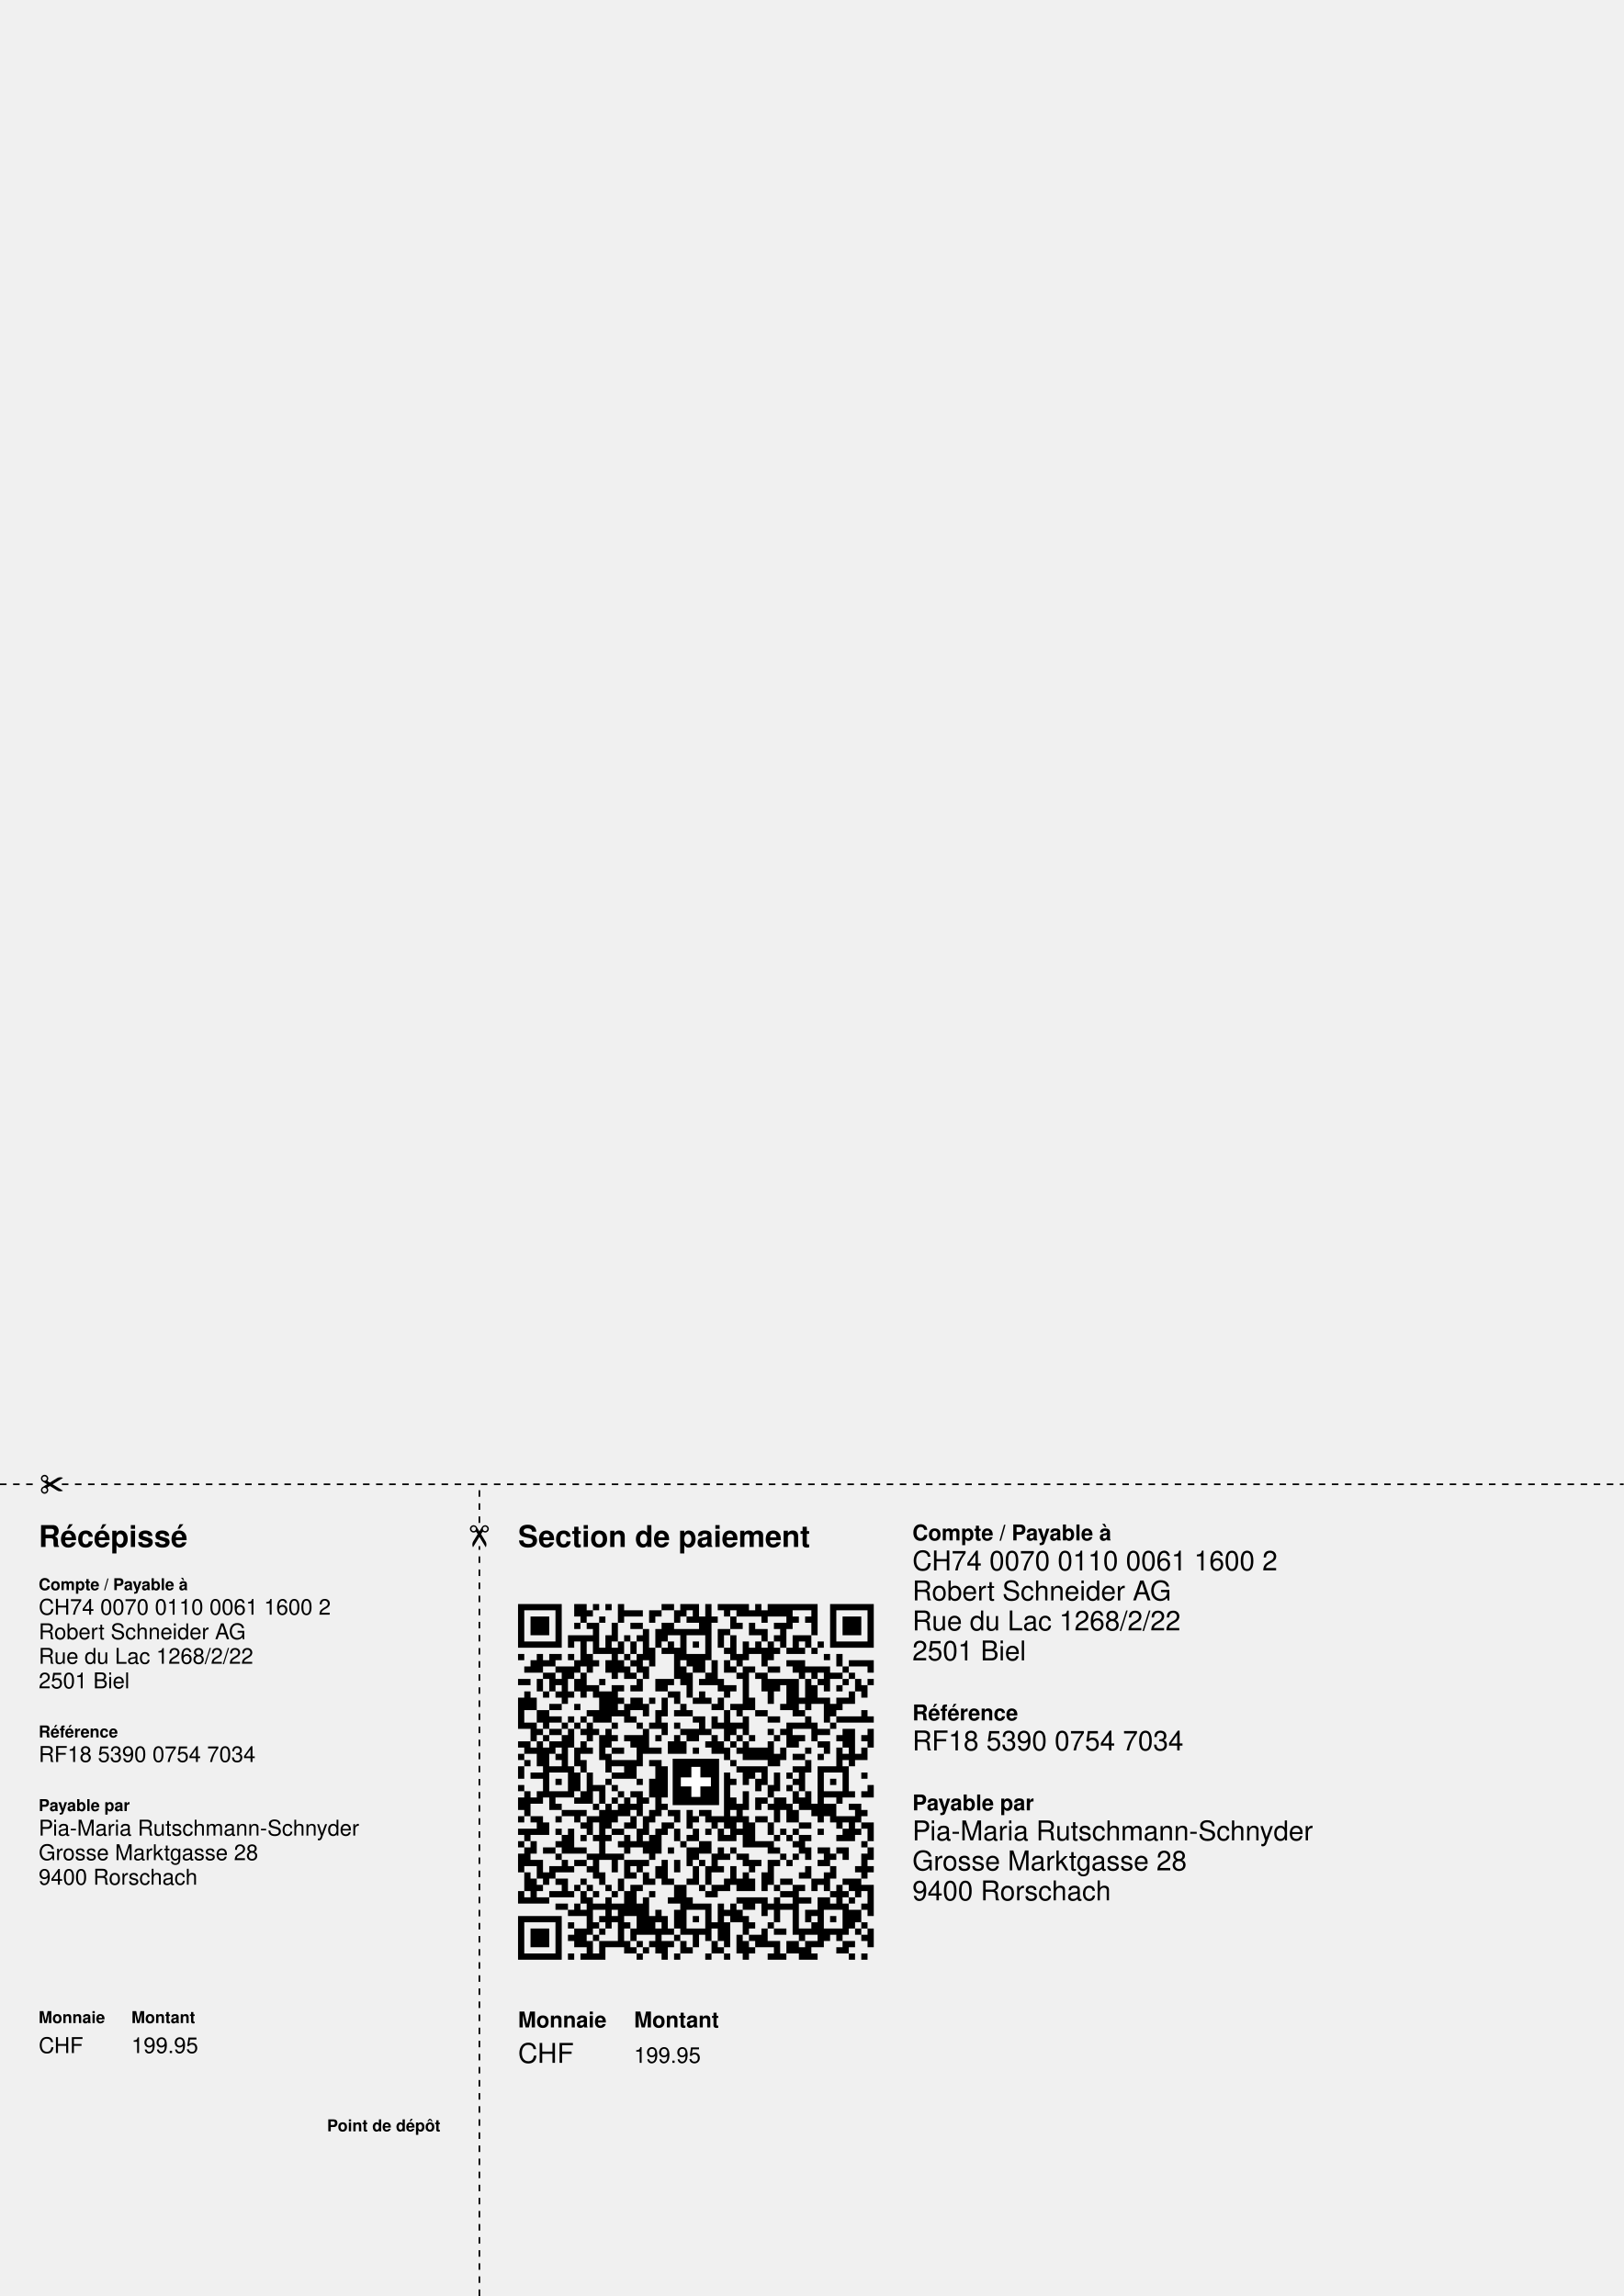
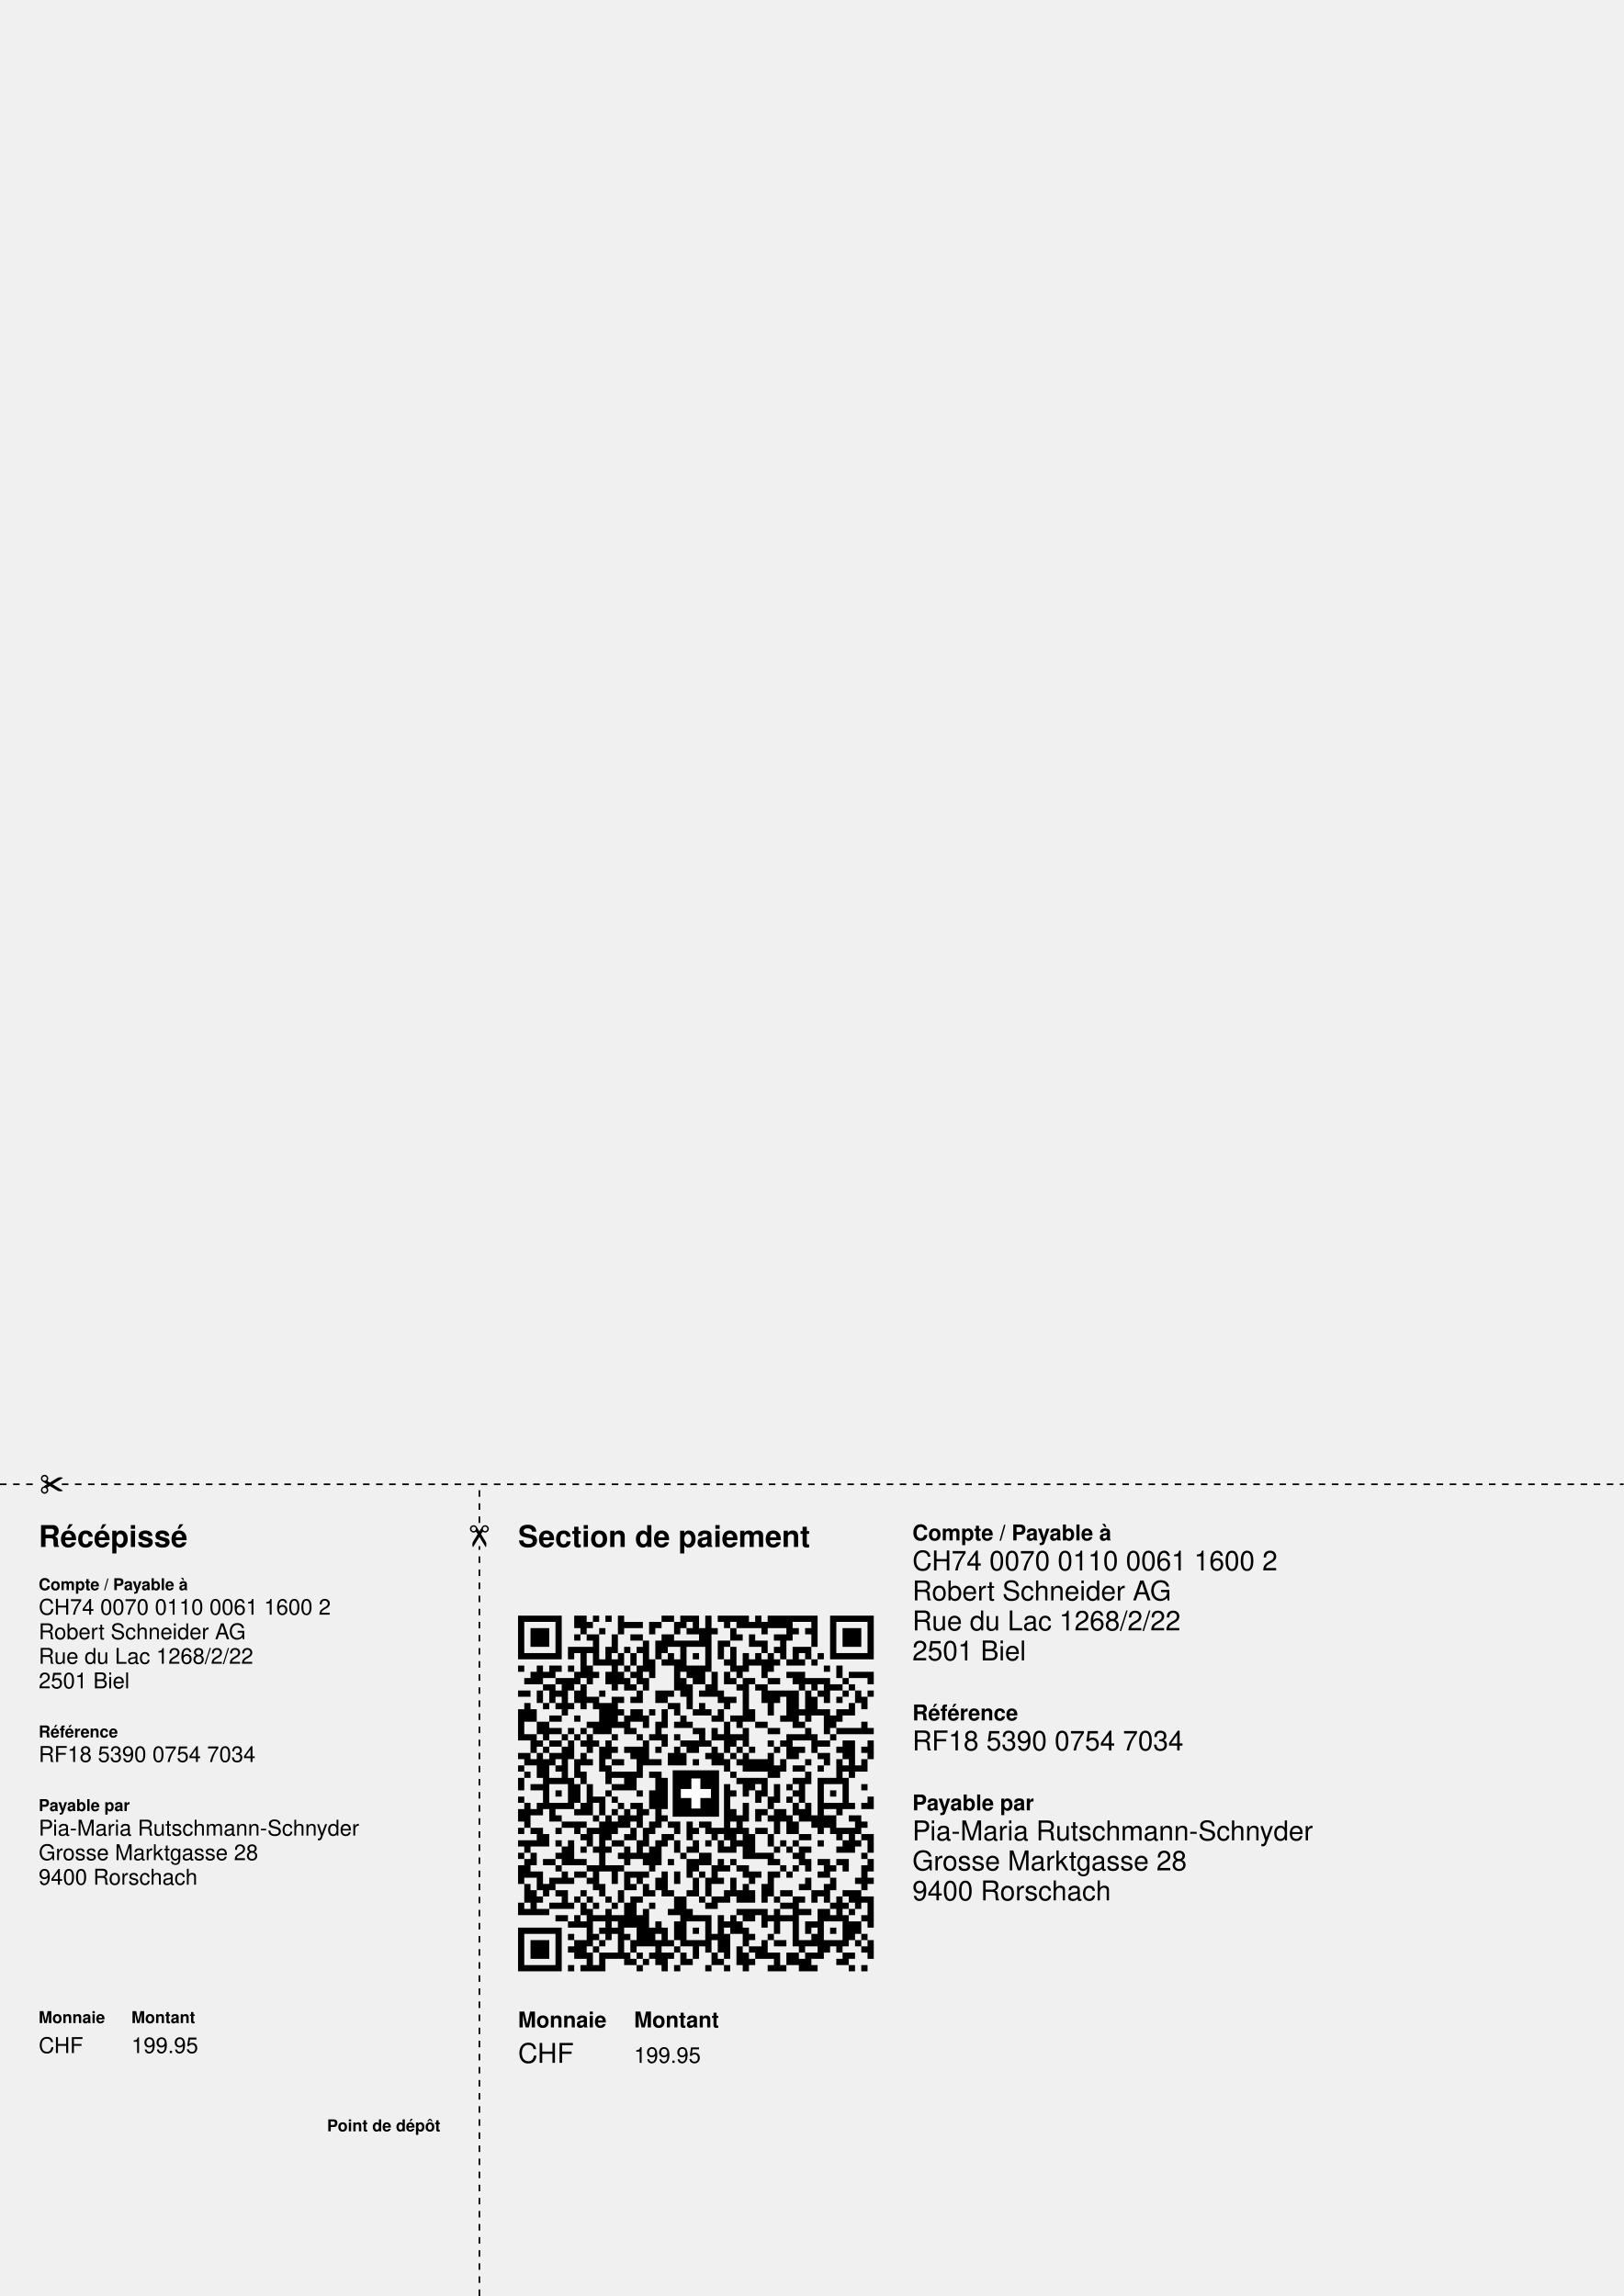
<svg xmlns="http://www.w3.org/2000/svg" width="210mm" height="297mm" version="1.1" viewBox="0 0 595.276 841.89">
  <g font-family="Helvetica,Arial,&quot;Liberation Sans&quot;" transform="translate(0 841.89)">
    <g transform="translate(189.921 0)">
      <text x="0" y="-274.665" font-size="11" font-weight="bold">Section de paiement</text>
    </g>
-     <g transform="translate(189.921 -123.307) scale(2.288)">
+     <g transform="translate(189.921 -119.055) scale(2.288)">
      <path d="M0,-57h7v1h-7zm9,0h2v2h-2zm3,0h1v1h-1zm2,0h1v1h-1zm2,0h1v3h-1zm7,0h2v1h-2z m3,0h3v1h-3zm4,0h1v9h-1zm2,0h5v1h-5zm6,0h1v2h-1zm2,0h8v1h-8zm10,0h7v1h-7z m-50,1h1v6h-1zm6,0h1v6h-1zm5,0h1v1h-1zm6,0h3v1h-3zm4,0h2v1h-2zm4,0h2v1h-2z m3,0h1v2h-1zm5,0h1v1h-1zm2,0h3v1h-3zm4,0h5v1h-5zm8,0h1v4h-1zm3,0h1v6h-1z m6,0h1v6h-1zm-54,1h3v3h-3zm8,0h1v1h-1zm3,0h1v1h-1zm8,0h1v1h-1zm4,0h1v1h-1z m2,0h1v1h-1zm2,0h1v3h-1zm2,0h1v1h-1zm3,0h1v2h-1zm5,0h1v1h-1zm4,0h2v1h-2z m3,0h1v1h-1zm6,0h3v3h-3zm-43,1h1v1h-1zm2,0h2v1h-2zm4,0h1v3h-1zm3,0h2v1h-2z m5,0h2v2h-2zm12,0h1v1h-1zm2,0h1v2h-1zm4,0h3v1h-3zm-29,1h1v4h-1zm8,0h1v5h-1z m2,0h1v3h-1zm3,0h4v1h-4zm7,0h1v3h-1zm1,0h1v1h-1zm5,0h2v1h-2zm4,0h1v3h-1z m-34,1h4v1h-4zm6,0h1v3h-1zm3,0h1v1h-1zm2,0h1v1h-1zm4,0h1v1h-1zm3,0h1v4h-1z m8,0h1v4h-1zm5,0h1v1h-1zm2,0h1v1h-1zm3,0h3v1h-3zm-43,1h5v1h-5zm7,0h1v1h-1z m2,0h1v4h-1zm6,0h1v2h-1zm2,0h1v2h-1zm6,0h1v2h-1zm4,0h1v1h-1zm8,0h1v3h-1z m2,0h1v2h-1zm2,0h1v3h-1zm4,0h1v2h-1zm2,0h1v1h-1zm2,0h1v1h-1zm3,0h5v1h-5z m-38,1h1v1h-1zm2,0h1v5h-1zm6,0h1v3h-1zm2,0h1v1h-1zm2,0h1v5h-1zm8,0h1v1h-1z m4,0h1v1h-1zm2,0h1v3h-1zm2,0h1v1h-1zm2,0h1v1h-1zm2,0h1v1h-1zm2,0h1v1h-1z m-47,1h1v1h-1zm3,0h1v3h-1zm2,0h2v1h-2zm3,0h1v1h-1zm3,0h1v3h-1zm6,0h1v1h-1z m2,0h1v3h-1zm8,0h3v2h-3zm8,0h1v2h-1zm14,0h1v1h-1zm2,0h1v2h-1zm-49,1h1v2h-1z m2,0h2v1h-2zm5,0h1v2h-1zm3,0h1v1h-1zm2,0h1v2h-1zm2,0h1v2h-1zm2,0h1v1h-1z m13,0h1v4h-1zm2,0h1v2h-1zm10,0h3v1h-3zm10,0h4v1h-4zm-52,1h1v1h-1zm5,0h3v1h-3z m11,0h1v2h-1zm3,0h1v2h-1zm6,0h1v3h-1zm2,0h2v1h-2zm6,0h1v1h-1zm2,0h1v7h-1z m1,0h1v1h-1zm3,0h2v1h-2zm4,0h6v1h-6zm8,0h1v1h-1zm4,0h1v1h-1zm-52,1h2v1h-2z m3,0h1v5h-1zm1,0h1v1h-1zm2,0h1v4h-1zm8,0h1v1h-1zm9,0h1v4h-1zm3,0h1v2h-1z m5,0h1v1h-1zm3,0h2v1h-2zm7,0h1v1h-1zm2,0h1v1h-1zm2,0h3v1h-3zm4,0h1v1h-1z m-53,1h2v1h-2zm3,0h1v2h-1zm2,0h2v1h-2zm4,0h1v2h-1zm4,0h1v1h-1zm6,0h1v2h-1z m3,0h2v2h-2zm2,0h1v1h-1zm5,0h1v1h-1zm3,0h1v2h-1zm7,0h6v1h-6zm7,0h1v5h-1z m2,0h2v1h-2zm4,0h1v1h-1zm2,0h1v2h-1zm2,0h1v1h-1zm-51,1h1v1h-1zm6,0h2v1h-2z m4,0h1v5h-1zm1,0h1v1h-1zm2,0h1v1h-1zm15,0h2v1h-2zm6,0h3v1h-3zm4,0h2v4h-2z m4,0h1v3h-1zm2,0h1v1h-1zm2,0h1v1h-1zm4,0h1v2h-1zm-54,1h1v3h-1zm3,0h1v1h-1z m2,0h1v1h-1zm2,0h1v1h-1zm4,0h3v1h-3zm12,0h2v1h-2zm5,0h1v2h-1zm4,0h1v1h-1z m7,0h1v2h-1zm13,0h1v2h-1zm-53,1h1v5h-1zm2,0h1v2h-1zm11,0h2v4h-2zm3,0h1v1h-1z m2,0h2v2h-2zm3,0h1v1h-1zm2,0h1v3h-1zm2,0h1v1h-1zm3,0h1v1h-1zm2,0h1v1h-1z m2,0h1v2h-1zm5,0h1v2h-1zm8,0h1v1h-1zm3,0h2v1h-2zm3,0h2v1h-2zm-46,1h2v1h-2z m4,0h1v1h-1zm8,0h1v3h-1zm3,0h1v2h-1zm6,0h1v2h-1zm5,0h1v1h-1zm3,0h2v1h-2z m8,0h1v1h-1zm7,0h2v2h-2zm2,0h1v1h-1zm-48,1h2v2h-2zm8,0h2v1h-2zm5,0h1v1h-1z m6,0h1v3h-1zm3,0h1v1h-1zm2,0h1v1h-1zm6,0h1v5h-1zm2,0h1v1h-1zm3,0h2v1h-2z m6,0h2v1h-2zm11,0h1v2h-1zm-50,1h2v1h-2zm3,0h1v1h-1zm2,0h1v1h-1zm2,0h1v1h-1z m6,0h1v1h-1zm10,0h2v1h-2zm3,0h1v2h-1zm5,0h1v3h-1zm4,0h2v1h-2zm6,0h1v2h-1z m3,0h1v1h-1zm2,0h4v1h-4zm5,0h1v1h-1zm-55,1h2v1h-2zm3,0h1v1h-1zm3,0h1v1h-1z m2,0h1v1h-1zm2,0h1v3h-1zm4,0h1v1h-1zm4,0h1v1h-1zm2,0h1v1h-1zm2,0h1v2h-1z m2,0h1v1h-1zm4,0h1v2h-1zm3,0h1v1h-1zm2,0h2v1h-2zm9,0h1v4h-1zm1,0h2v1h-2z m3,0h1v3h-1zm3,0h1v1h-1zm-48,1h2v1h-2zm3,0h2v1h-2zm3,0h1v3h-1zm2,0h1v1h-1z m2,0h1v1h-1zm2,0h1v3h-1zm6,0h1v4h-1zm6,0h3v1h-3zm4,0h1v1h-1zm4,0h1v1h-1z m6,0h1v1h-1zm2,0h1v1h-1zm6,0h2v1h-2zm4,0h2v3h-2zm4,0h1v3h-1zm-54,1h1v1h-1z m2,0h1v1h-1zm3,0h1v6h-1zm6,0h1v4h-1zm2,0h1v1h-1zm2,0h3v1h-3zm5,0h1v1h-1z m3,0h1v3h-1zm2,0h2v1h-2zm4,0h1v3h-1zm4,0h1v1h-1zm2,0h1v1h-1zm4,0h1v1h-1z m3,0h2v1h-2zm7,0h1v1h-1zm4,0h1v1h-1zm-55,1h2v1h-2zm3,0h1v4h-1zm2,0h2v1h-2z m5,0h1v2h-1zm8,0h2v1h-2zm6,0h1v2h-1zm2,0h1v2h-1zm4,0h1v1h-1zm2,0h1v2h-1z m2,0h1v1h-1zm2,0h1v3h-1zm4,0h1v4h-1zm4,0h1v1h-1zm4,0h2v1h-2zm-47,1h2v1h-2z m3,0h1v8h-1zm1,0h1v1h-1zm4,0h1v3h-1zm2,0h1v1h-1zm4,0h2v1h-2zm4,0h1v3h-1z m2,0h2v1h-2zm7,0h1v1h-1zm5,0h1v2h-1zm2,0h1v1h-1zm2,0h3v2h-3zm5,0h1v2h-1z m4,0h1v1h-1zm3,0h1v1h-1zm2,0h1v4h-1zm2,0h1v3h-1zm2,0h1v2h-1zm-55,1h1v1h-1z m6,0h1v1h-1zm8,0h1v3h-1zm27,0h1v2h-1zm3,0h2v1h-2zm4,0h1v1h-1zm4,0h1v1h-1z m2,0h1v1h-1zm-53,1h1v1h-1zm9,0h1v2h-1zm5,0h4v1h-4zm6,0h2v1h-2zm13,0h1v1h-1z m12,0h1v2h-1zm-46,1h1v2h-1zm5,0h2v1h-2zm3,0h1v5h-1zm9,0h2v2h-2zm5,0h2v5h-2z m13,0h5v1h-5zm9,0h2v1h-2zm4,0h1v9h-1zm1,0h2v1h-2zm3,0h1v5h-1zm-50,1h2v1h-2z m7,0h1v3h-1zm2,0h1v5h-1zm4,0h2v1h-2zm18,0h1v9h-1zm3,0h2v1h-2zm3,0h1v2h-1z m2,0h1v3h-1zm2,0h1v1h-1zm2,0h1v3h-1zm10,0h1v1h-1zm-49,1h1v1h-1zm8,0h1v1h-1z m5,0h1v1h-1zm2,0h1v3h-1zm13,0h1v1h-1zm2,0h1v1h-1zm2,0h1v2h-1zm6,0h1v1h-1z m6,0h1v1h-1zm-50,1h1v1h-1zm12,0h2v1h-2zm3,0h1v1h-1zm25,0h1v2h-1zm3,0h1v1h-1z m13,0h1v2h-1zm-55,1h1v4h-1zm2,0h1v2h-1zm2,0h3v1h-3zm5,0h1v2h-1zm3,0h1v2h-1z m3,0h1v1h-1zm2,0h2v1h-2zm18,0h1v3h-1zm8,0h1v2h-1zm2,0h1v3h-1zm3,0h3v1h-3z m4,0h1v1h-1zm2,0h1v1h-1zm-55,1h1v2h-1zm2,0h1v1h-1zm3,0h1v2h-1zm4,0h1v1h-1z m6,0h1v1h-1zm2,0h1v3h-1zm2,0h1v3h-1zm1,0h1v1h-1zm2,0h1v3h-1zm12,0h1v2h-1z m4,0h2v1h-2zm3,0h2v2h-2zm4,0h1v2h-1zm6,0h1v1h-1zm-45,1h1v1h-1zm6,0h1v1h-1z m2,0h1v4h-1zm2,0h1v2h-1zm2,0h1v1h-1zm5,0h1v1h-1zm12,0h1v3h-1zm3,0h1v1h-1z m2,0h1v1h-1zm3,0h1v3h-1zm4,0h1v2h-1zm2,0h2v2h-2zm4,0h2v1h-2zm-46,1h4v1h-4z m6,0h1v8h-1zm2,0h1v2h-1zm6,0h1v2h-1zm3,0h2v1h-2zm3,0h1v3h-1zm2,0h2v1h-2z m12,0h1v2h-1zm3,0h1v2h-1zm10,0h2v1h-2zm-54,1h1v1h-1zm2,0h2v1h-2zm4,0h1v1h-1z m3,0h1v1h-1zm2,0h1v3h-1zm1,0h1v1h-1zm6,0h1v2h-1zm2,0h1v3h-1zm5,0h1v1h-1z m3,0h1v1h-1zm2,0h3v1h-3zm4,0h1v4h-1zm2,0h1v5h-1zm2,0h2v1h-2zm12,0h5v1h-5z m-47,1h2v2h-2zm7,0h1v1h-1zm7,0h1v1h-1zm6,0h2v1h-2zm8,0h1v1h-1zm6,0h1v4h-1z m3,0h1v2h-1zm5,0h2v1h-2zm6,0h1v1h-1zm2,0h1v3h-1zm2,0h2v1h-2zm-55,1h3v1h-3z m6,0h1v1h-1zm2,0h1v4h-1zm7,0h2v1h-2zm4,0h1v3h-1zm3,0h1v4h-1zm1,0h1v1h-1z m2,0h1v2h-1zm3,0h1v2h-1zm2,0h1v1h-1zm2,0h1v2h-1zm3,0h1v1h-1zm7,0h1v1h-1z m2,0h1v1h-1zm4,0h1v1h-1zm4,0h1v2h-1zm2,0h1v1h-1zm2,0h1v2h-1zm-55,1h1v1h-1z m6,0h1v3h-1zm3,0h1v1h-1zm2,0h1v1h-1zm2,0h1v1h-1zm3,0h1v3h-1zm4,0h1v4h-1z m6,0h1v1h-1zm6,0h1v1h-1zm8,0h1v1h-1zm2,0h1v1h-1zm2,0h1v3h-1zm1,0h1v1h-1z m5,0h1v1h-1zm-51,1h1v1h-1zm2,0h1v2h-1zm4,0h1v1h-1zm10,0h1v1h-1zm2,0h1v1h-1z m2,0h1v2h-1zm6,0h1v1h-1zm3,0h2v2h-2zm9,0h3v1h-3zm6,0h1v1h-1zm11,0h1v1h-1z m-54,1h1v3h-1zm3,0h2v1h-2zm5,0h2v1h-2zm15,0h1v1h-1zm3,0h2v2h-2zm5,0h1v2h-1z m2,0h1v1h-1zm6,0h2v1h-2zm6,0h1v2h-1zm2,0h2v1h-2zm3,0h2v1h-2zm5,0h1v2h-1z m-56,1h1v3h-1zm6,0h1v1h-1zm5,0h2v1h-2zm3,0h3v1h-3zm17,0h1v3h-1zm2,0h1v1h-1z m2,0h2v1h-2zm7,0h1v1h-1zm2,0h1v1h-1zm5,0h2v1h-2zm3,0h1v1h-1zm3,0h1v4h-1z m-53,1h2v1h-2zm5,0h1v2h-1zm2,0h2v1h-2zm3,0h1v3h-1zm3,0h1v2h-1zm2,0h4v1h-4z m6,0h1v4h-1zm2,0h1v2h-1zm2,0h1v1h-1zm2,0h1v1h-1zm7,0h3v1h-3zm4,0h1v4h-1z m1,0h1v1h-1zm2,0h1v1h-1zm5,0h2v1h-2zm-45,1h1v2h-1zm2,0h2v1h-2zm3,0h1v1h-1z m3,0h1v1h-1zm6,0h1v2h-1zm2,0h1v1h-1zm3,0h1v2h-1zm6,0h1v3h-1zm2,0h1v3h-1z m2,0h1v1h-1zm2,0h1v3h-1zm3,0h1v1h-1zm9,0h1v2h-1zm4,0h1v2h-1zm4,0h1v1h-1z m2,0h1v1h-1zm-55,1h1v3h-1zm3,0h2v1h-2zm9,0h1v2h-1zm5,0h1v1h-1zm2,0h1v2h-1z m16,0h1v3h-1zm3,0h1v3h-1zm6,0h1v1h-1zm4,0h1v3h-1zm-47,1h1v4h-1zm2,0h1v1h-1z m2,0h2v1h-2zm4,0h1v1h-1zm6,0h1v2h-1zm5,0h1v1h-1zm3,0h1v1h-1zm3,0h1v1h-1z m6,0h1v2h-1zm2,0h1v2h-1zm2,0h1v2h-1zm5,0h2v1h-2zm5,0h2v1h-2zm5,0h3v1h-3z m-49,1h1v1h-1zm4,0h1v2h-1zm2,0h1v1h-1zm2,0h1v1h-1zm3,0h1v1h-1zm4,0h1v5h-1z m1,0h1v1h-1zm6,0h2v3h-2zm4,0h1v1h-1zm2,0h2v1h-2zm10,0h1v1h-1zm3,0h1v8h-1z m1,0h1v1h-1zm2,0h1v1h-1zm4,0h1v4h-1zm2,0h4v1h-4zm-53,1h1v2h-1zm5,0h2v1h-2z m3,0h1v1h-1zm2,0h1v2h-1zm2,0h1v1h-1zm3,0h1v1h-1zm2,0h1v4h-1zm4,0h1v1h-1z m9,0h2v1h-2zm12,0h2v1h-2zm8,0h1v1h-1zm2,0h1v1h-1zm2,0h1v1h-1zm2,0h1v4h-1z m-55,1h1v1h-1zm2,0h2v1h-2zm8,0h1v6h-1zm3,0h1v5h-1zm6,0h1v6h-1zm4,0h1v1h-1z m3,0h1v2h-1zm8,0h5v1h-5zm6,0h1v4h-1zm4,0h2v1h-2zm3,0h1v8h-1zm1,0h1v2h-1z m4,0h1v1h-1zm-47,1h2v1h-2zm3,0h1v2h-1zm3,0h2v1h-2zm3,0h2v1h-2zm4,0h1v5h-1z m7,0h1v5h-1zm2,0h3v1h-3zm4,0h1v6h-1zm2,0h1v3h-1zm2,0h2v1h-2zm3,0h2v1h-2z m3,0h2v1h-2zm8,0h1v1h-1zm2,0h1v5h-1zm3,0h1v1h-1zm-47,1h1v1h-1zm2,0h1v1h-1z m6,0h1v6h-1zm6,0h1v2h-1zm3,0h1v3h-1zm5,0h1v5h-1zm3,0h1v1h-1zm2,0h1v2h-1z m4,0h1v1h-1zm7,0h2v1h-2zm7,0h2v2h-2zm-53,1h7v1h-7zm13,0h1v1h-1zm2,0h1v1h-1z m6,0h1v3h-1zm2,0h1v3h-1zm5,0h1v1h-1zm8,0h1v3h-1zm10,0h1v1h-1zm4,0h1v1h-1z m-50,1h1v6h-1zm6,0h1v6h-1zm2,0h1v1h-1zm4,0h1v1h-1zm5,0h1v1h-1zm14,0h1v1h-1z m2,0h1v4h-1zm4,0h1v1h-1zm3,0h1v1h-1zm7,0h1v2h-1zm6,0h1v1h-1zm2,0h1v1h-1z m-53,1h3v3h-3zm7,0h2v3h-2zm4,0h1v1h-1zm5,0h1v2h-1zm4,0h1v4h-1zm2,0h1v1h-1z m3,0h3v1h-3zm12,0h1v3h-1zm2,0h2v1h-2zm4,0h2v1h-2zm4,0h3v1h-3zm5,0h1v1h-1z m2,0h1v3h-1zm-48,1h1v1h-1zm4,0h1v1h-1zm13,0h1v1h-1zm3,0h1v2h-1zm7,0h1v3h-1z m2,0h2v1h-2zm8,0h1v1h-1zm4,0h1v1h-1zm2,0h1v1h-1zm4,0h1v1h-1zm-44,1h1v3h-1z m2,0h3v1h-3zm4,0h1v2h-1zm2,0h1v1h-1zm2,0h1v1h-1zm2,0h1v3h-1zm1,0h1v1h-1z m2,0h1v2h-1zm5,0h1v2h-1zm5,0h1v3h-1zm2,0h1v1h-1zm2,0h2v1h-2zm3,0h2v2h-2z m3,0h1v3h-1zm1,0h1v1h-1zm5,0h2v1h-2zm-39,1h1v2h-1zm5,0h1v1h-1zm2,0h1v1h-1z m7,0h1v1h-1zm5,0h1v1h-1zm5,0h1v1h-1zm4,0h1v2h-1zm4,0h1v2h-1zm6,0h2v1h-2z m-50,1h5v1h-5zm7,0h1v1h-1zm2,0h1v1h-1zm2,0h1v1h-1zm7,0h1v1h-1zm6,0h1v1h-1z m5,0h1v1h-1zm3,0h1v1h-1zm7,0h1v1h-1zm2,0h1v1h-1zm5,0h1v1h-1zm6,0h1v1h-1z m2,0h1v1h-1z" fill="#000000" />
    </g>
-     <g transform="translate(189.921 -123.307)">
+     <g transform="translate(189.921 -119.055)">
      <path d="M56.693,-73.701h17.008v17.008h-17.008z" fill="#000000" />
      <path d="M63.543,-70.709h3.307v11.024h-3.307zm-3.858,3.858h11.024v3.307h-11.024z" fill="#FFFFFF" />
    </g>
    <g transform="translate(189.921 0)">
      <text x="0" y="-98.482" font-size="8" font-weight="bold">Monnaie</text>
      <text x="0" y="-85.482" font-size="10">CHF</text>
      <text x="42.52" y="-98.482" font-size="8" font-weight="bold">Montant</text>
      <text x="42.52" y="-85.482" font-size="8">199.95</text>
    </g>
    <g transform="translate(334.488 0)">
      <text x="0" y="-277.065" font-size="8" font-weight="bold">Compte / Payable à</text>
      <text x="0" y="-266.065" font-size="10">CH74 0070 0110 0061 1600 2</text>
      <text x="0" y="-255.065" font-size="10">Robert Schneider AG</text>
      <text x="0" y="-244.065" font-size="10">Rue du Lac 1268/2/22</text>
      <text x="0" y="-233.065" font-size="10">2501 Biel</text>
      <text x="0" y="-211.065" font-size="8" font-weight="bold">Référence</text>
      <text x="0" y="-200.065" font-size="10">RF18 5390 0754 7034</text>
      <text x="0" y="-178.065" font-size="8" font-weight="bold">Payable par</text>
      <text x="0" y="-167.065" font-size="10">Pia-Maria Rutschmann-Schnyder</text>
      <text x="0" y="-156.065" font-size="10">Grosse Marktgasse 28</text>
      <text x="0" y="-145.065" font-size="10">9400 Rorschach</text>
    </g>
    <g transform="translate(14.173 0)">
      <text x="0" y="-274.665" font-size="11" font-weight="bold">Récépissé</text>
      <text x="0" y="-258.822" font-size="6" font-weight="bold">Compte / Payable à</text>
      <text x="0" y="-249.822" font-size="8">CH74 0070 0110 0061 1600 2</text>
      <text x="0" y="-240.822" font-size="8">Robert Schneider AG</text>
      <text x="0" y="-231.822" font-size="8">Rue du Lac 1268/2/22</text>
      <text x="0" y="-222.822" font-size="8">2501 Biel</text>
      <text x="0" y="-204.822" font-size="6" font-weight="bold">Référence</text>
      <text x="0" y="-195.822" font-size="8">RF18 5390 0754 7034</text>
      <text x="0" y="-177.822" font-size="6" font-weight="bold">Payable par</text>
      <text x="0" y="-168.822" font-size="8">Pia-Maria Rutschmann-Schnyder</text>
      <text x="0" y="-159.822" font-size="8">Grosse Marktgasse 28</text>
      <text x="0" y="-150.822" font-size="8">9400 Rorschach</text>
      <text x="0" y="-100.082" font-size="6" font-weight="bold">Monnaie</text>
      <text x="0" y="-89.082" font-size="8">CHF</text>
      <text x="34.016" y="-100.082" font-size="6" font-weight="bold">Montant</text>
      <text x="34.016" y="-89.082" font-size="8">199.95</text>
      <text x="105.732" y="-60.397" font-size="6" font-weight="bold">Point de dépôt</text>
    </g>
    <path d="M175.748,0l0,-274.961m0,-8.504l0,-14.173m-175.748,0l14.173,0m8.504,0l572.598,0" stroke="#000000" stroke-width="0.6" stroke-dasharray="2.4" fill="none" />
    <g transform="translate(172.687 -274.535) scale(0.006)">
      <path d="M131.754,-359.388c-33.041,54.539,-52.384,110.154,-52.384,192.144c0,62.702,15.27,120.654,41.122,167.596l567.598,-926.232c10.25,-16.724,34.279,-23.091,63.969,-5.805c33.06,19.242,71.495,30.268,112.507,30.268 c123.676,0,223.937,-100.261,223.937,-223.937c0,-123.676,-100.261,-223.937,-223.937,-223.937c-76.348,0,-143.773,38.208,-184.195,96.548l-548.617,893.353zm728.561,-904.861c75.929,0,137.48,61.551,137.48,137.48 c0,75.929,-61.551,137.48,-137.48,137.48c-75.929,0,-137.48,-61.551,-137.48,-137.48c0,-75.929,61.551,-137.48,137.48,-137.48z" fill="#000000" />
    </g>
    <g transform="translate(178.809 -274.535) scale(-0.006 0.006)">
      <path d="M131.754,-359.388c-33.041,54.539,-52.384,110.154,-52.384,192.144c0,62.702,15.27,120.654,41.122,167.596l567.598,-926.232c10.25,-16.724,34.279,-23.091,63.969,-5.805c33.06,19.242,71.495,30.268,112.507,30.268 c123.676,0,223.937,-100.261,223.937,-223.937c0,-123.676,-100.261,-223.937,-223.937,-223.937c-76.348,0,-143.773,38.208,-184.195,96.548l-548.617,893.353zm728.561,-904.861c75.929,0,137.48,61.551,137.48,137.48 c0,75.929,-61.551,137.48,-137.48,137.48c-75.929,0,-137.48,-61.551,-137.48,-137.48c0,-75.929,61.551,-137.48,137.48,-137.48z" fill="#000000" />
    </g>
    <g transform="translate(23.102 -294.576) rotate(-90) scale(0.006)">
      <path d="M131.754,-359.388c-33.041,54.539,-52.384,110.154,-52.384,192.144c0,62.702,15.27,120.654,41.122,167.596l567.598,-926.232c10.25,-16.724,34.279,-23.091,63.969,-5.805c33.06,19.242,71.495,30.268,112.507,30.268 c123.676,0,223.937,-100.261,223.937,-223.937c0,-123.676,-100.261,-223.937,-223.937,-223.937c-76.348,0,-143.773,38.208,-184.195,96.548l-548.617,893.353zm728.561,-904.861c75.929,0,137.48,61.551,137.48,137.48 c0,75.929,-61.551,137.48,-137.48,137.48c-75.929,0,-137.48,-61.551,-137.48,-137.48c0,-75.929,61.551,-137.48,137.48,-137.48z" fill="#000000" />
    </g>
    <g transform="translate(23.102 -300.699) rotate(-90) scale(-0.006 0.006)">
      <path d="M131.754,-359.388c-33.041,54.539,-52.384,110.154,-52.384,192.144c0,62.702,15.27,120.654,41.122,167.596l567.598,-926.232c10.25,-16.724,34.279,-23.091,63.969,-5.805c33.06,19.242,71.495,30.268,112.507,30.268 c123.676,0,223.937,-100.261,223.937,-223.937c0,-123.676,-100.261,-223.937,-223.937,-223.937c-76.348,0,-143.773,38.208,-184.195,96.548l-548.617,893.353zm728.561,-904.861c75.929,0,137.48,61.551,137.48,137.48 c0,75.929,-61.551,137.48,-137.48,137.48c-75.929,0,-137.48,-61.551,-137.48,-137.48c0,-75.929,61.551,-137.48,137.48,-137.48z" fill="#000000" />
    </g>
  </g>
</svg>
